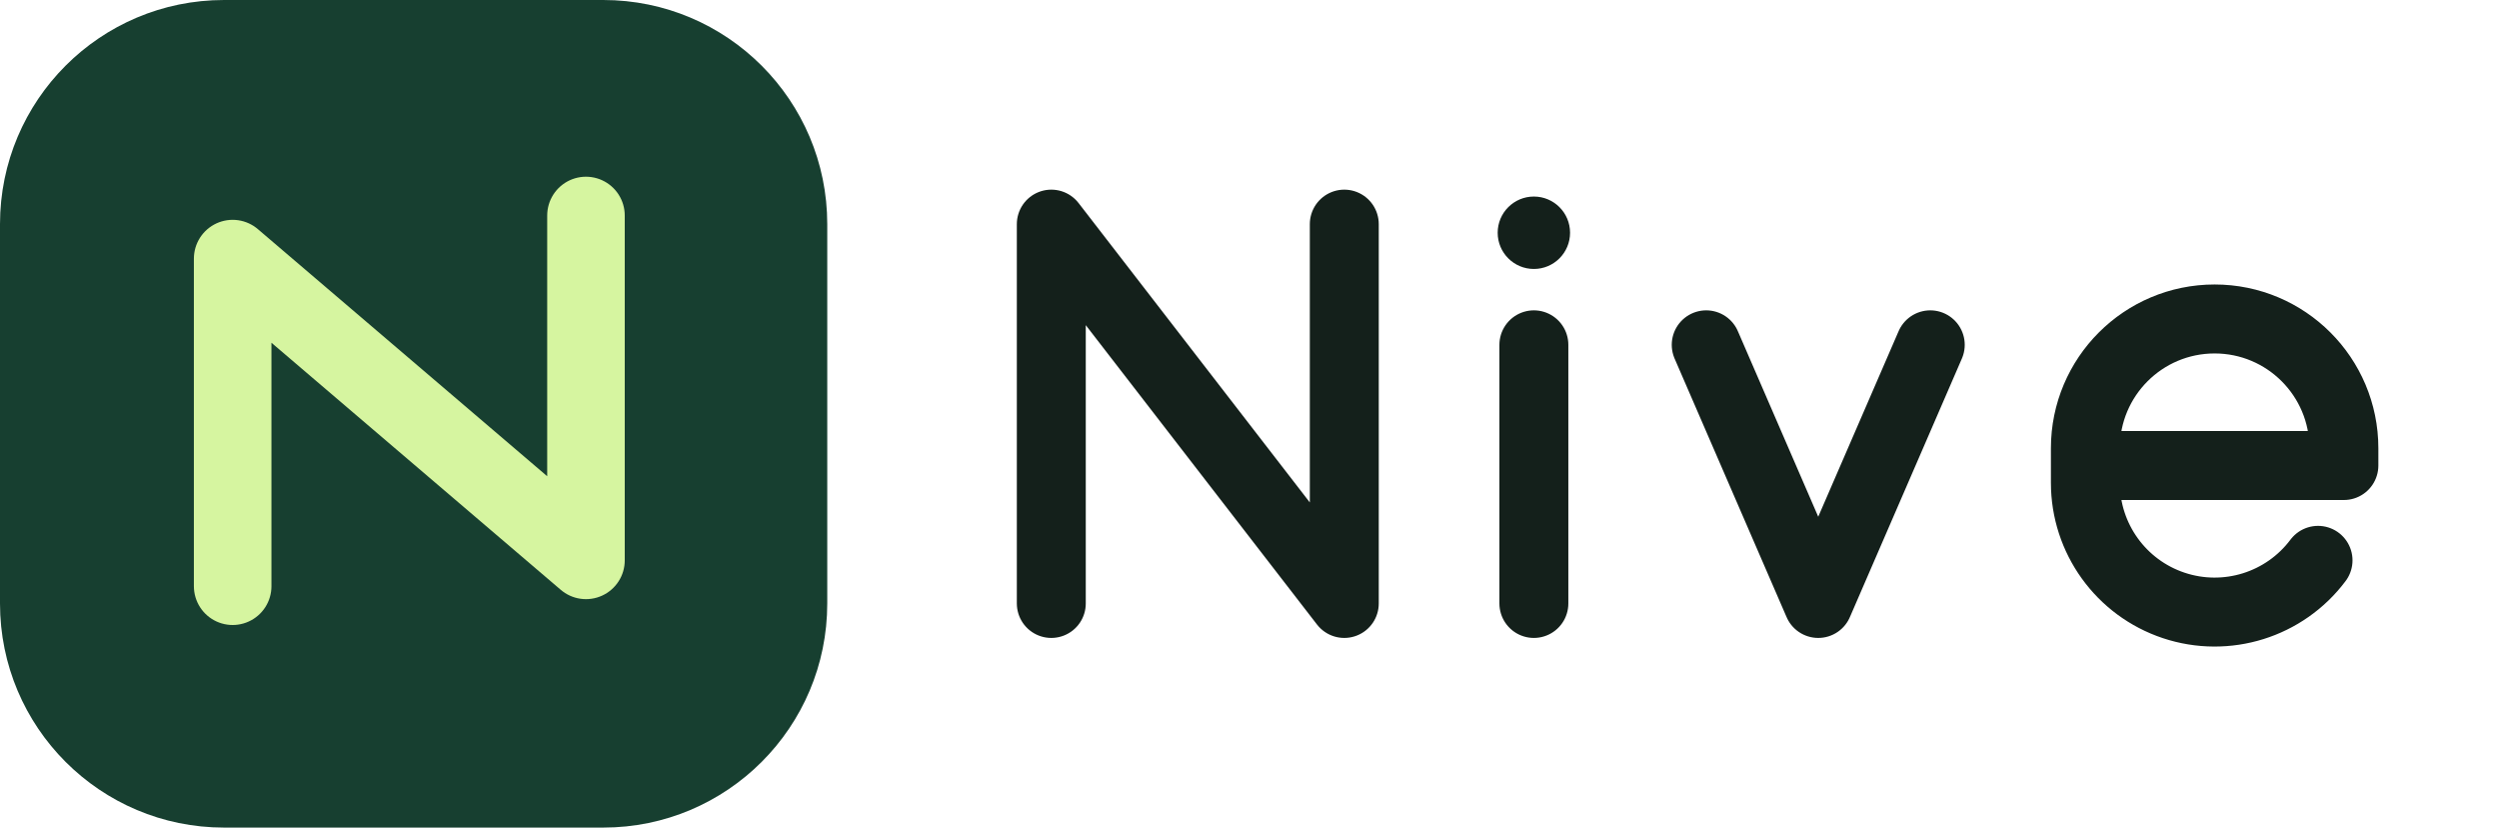
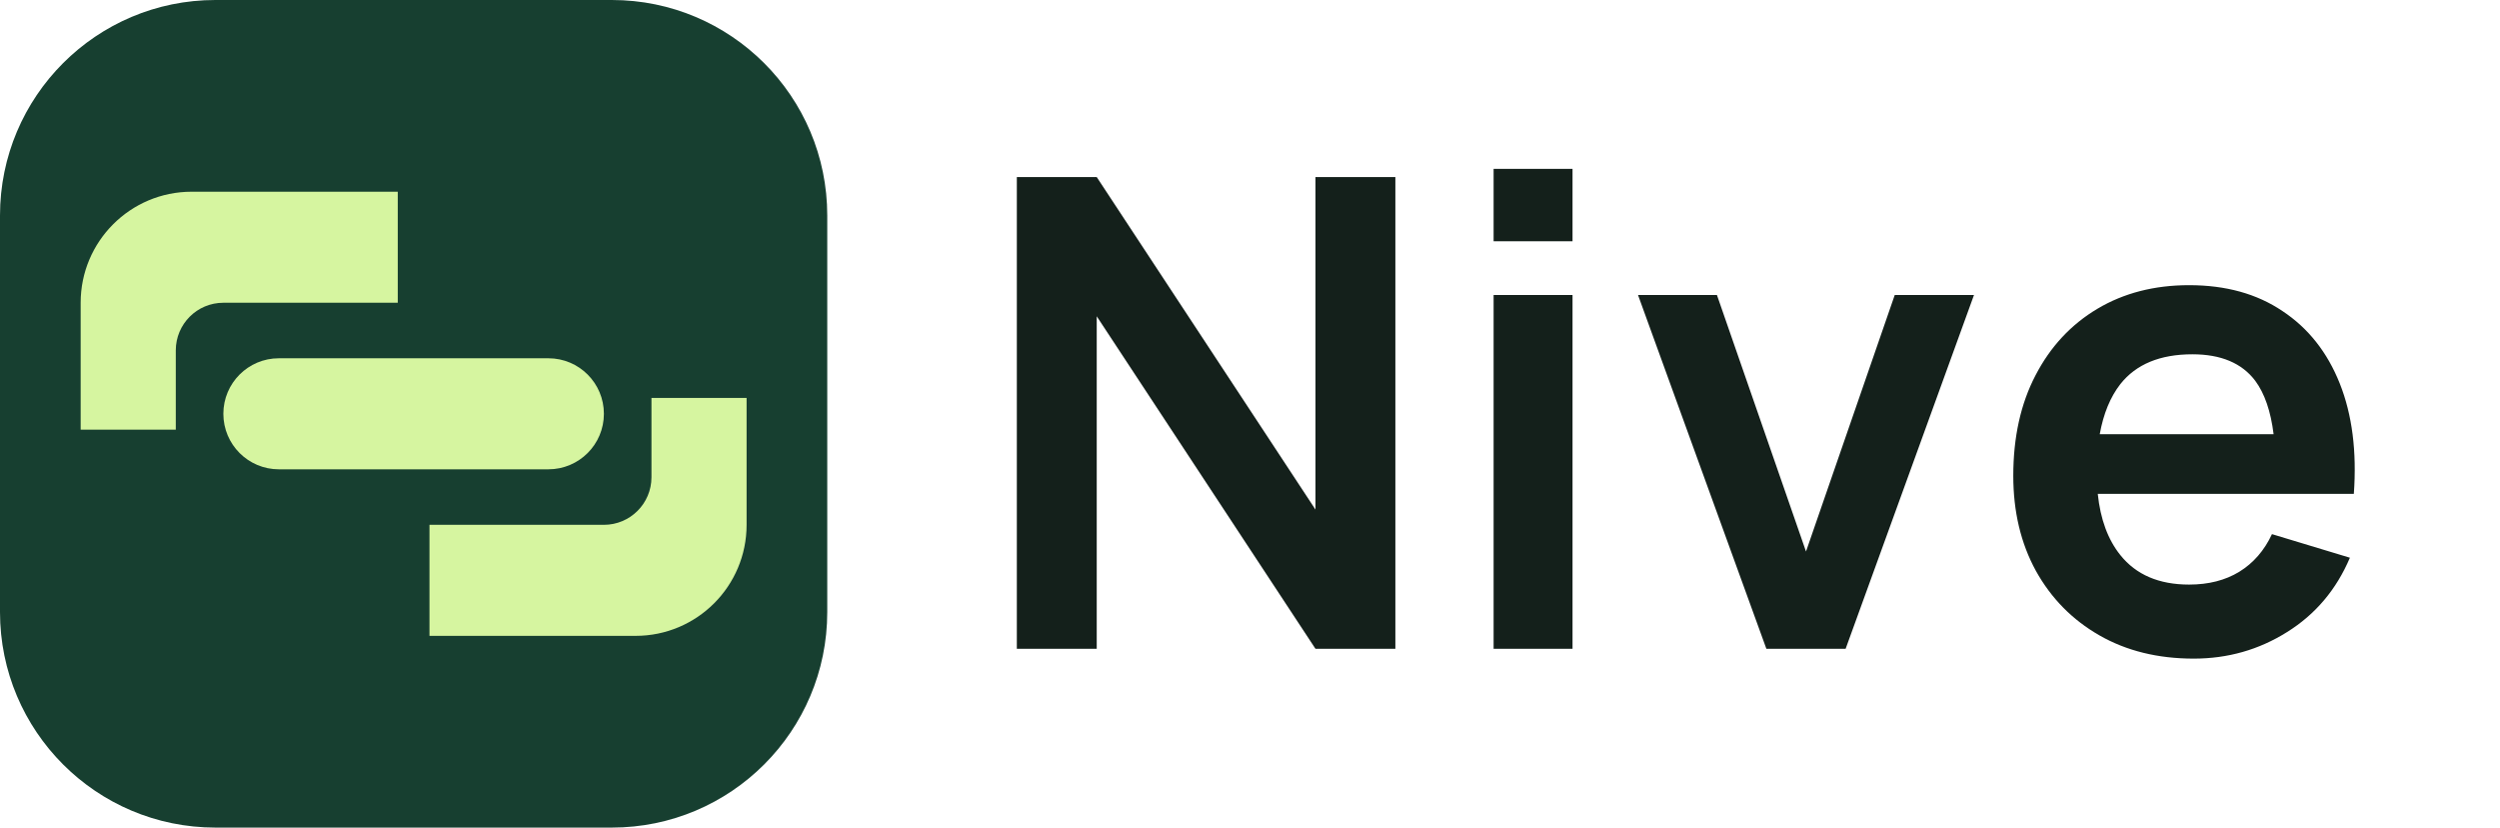
- <svg xmlns="http://www.w3.org/2000/svg" viewBox="0 0 145 48" fill="none">
-   <rect width="48" height="48" rx="13" fill="#173f30" />
-   <path d="M13.5 34V15L34 32.5V12.5" stroke="#d6f5a0" stroke-width="4.5" stroke-linecap="round" stroke-linejoin="round" />
-   <path d="M61 35V13l17 22V13m11 22V20m10 0 6.5 15 6.5-15m9 7h15v-1a7.5 7.5 0 0 0-15 0v2a7.5 7.5 0 0 0 13.5 4.5" stroke="#14201b" stroke-width="4" stroke-linecap="round" stroke-linejoin="round" />
-   <circle cx="89" cy="13.5" r="2.1" fill="#14201b" />
+ <svg xmlns="http://www.w3.org/2000/svg" viewBox="0 0 145 48">
+   <rect width="48" height="48" rx="12.5" fill="#173f30" />
+   <g fill="#d6f5a0" transform="translate(1.92 1.92) scale(0.92)">
+     <path d="M10 10h13v7H12a3 3 0 0 0-3 3v5H3v-8a7 7 0 0 1 7-7Zm28 28H25v-7h11a3 3 0 0 0 3-3v-5h6v8a7 7 0 0 1-7 7Z" />
+     <rect x="12" y="20.5" width="24" height="7" rx="3.5" />
+   </g>
+   <path fill="#14201b" transform="translate(56.34 37.63) scale(0.019)" d="M140 0L140 -1440L384 -1440L1052 -425L1052 -1440L1296 -1440L1296 0L1052 0L384 -1015L384 0L140 0ZM1596 -1244L1596 -1465L1837 -1465L1837 -1244L1596 -1244ZM1596 0L1596 -1080L1837 -1080L1837 0L1596 0ZM2429 0L2037 -1080L2278 -1080L2550 -297L2821 -1080L3063 -1080L2671 0L2429 0ZM3734 30Q3570 30 3446 -41Q3322 -112 3252 -238Q3183 -364 3183 -528Q3183 -705 3251 -835Q3319 -966 3440 -1038Q3561 -1110 3720 -1110Q3888 -1110 4005 -1031Q4123 -953 4180 -810Q4237 -667 4223 -473L3441 -473Q3453 -357 3510 -286Q3582 -196 3720 -196Q3809 -196 3873 -235Q3938 -275 3973 -350L4211 -278Q4149 -132 4019 -51Q3890 30 3734 30ZM3978 -655Q3965 -760 3922 -818Q3861 -899 3730 -899Q3582 -899 3510 -808Q3464 -749 3447 -655L3978 -655Z" />
</svg>
